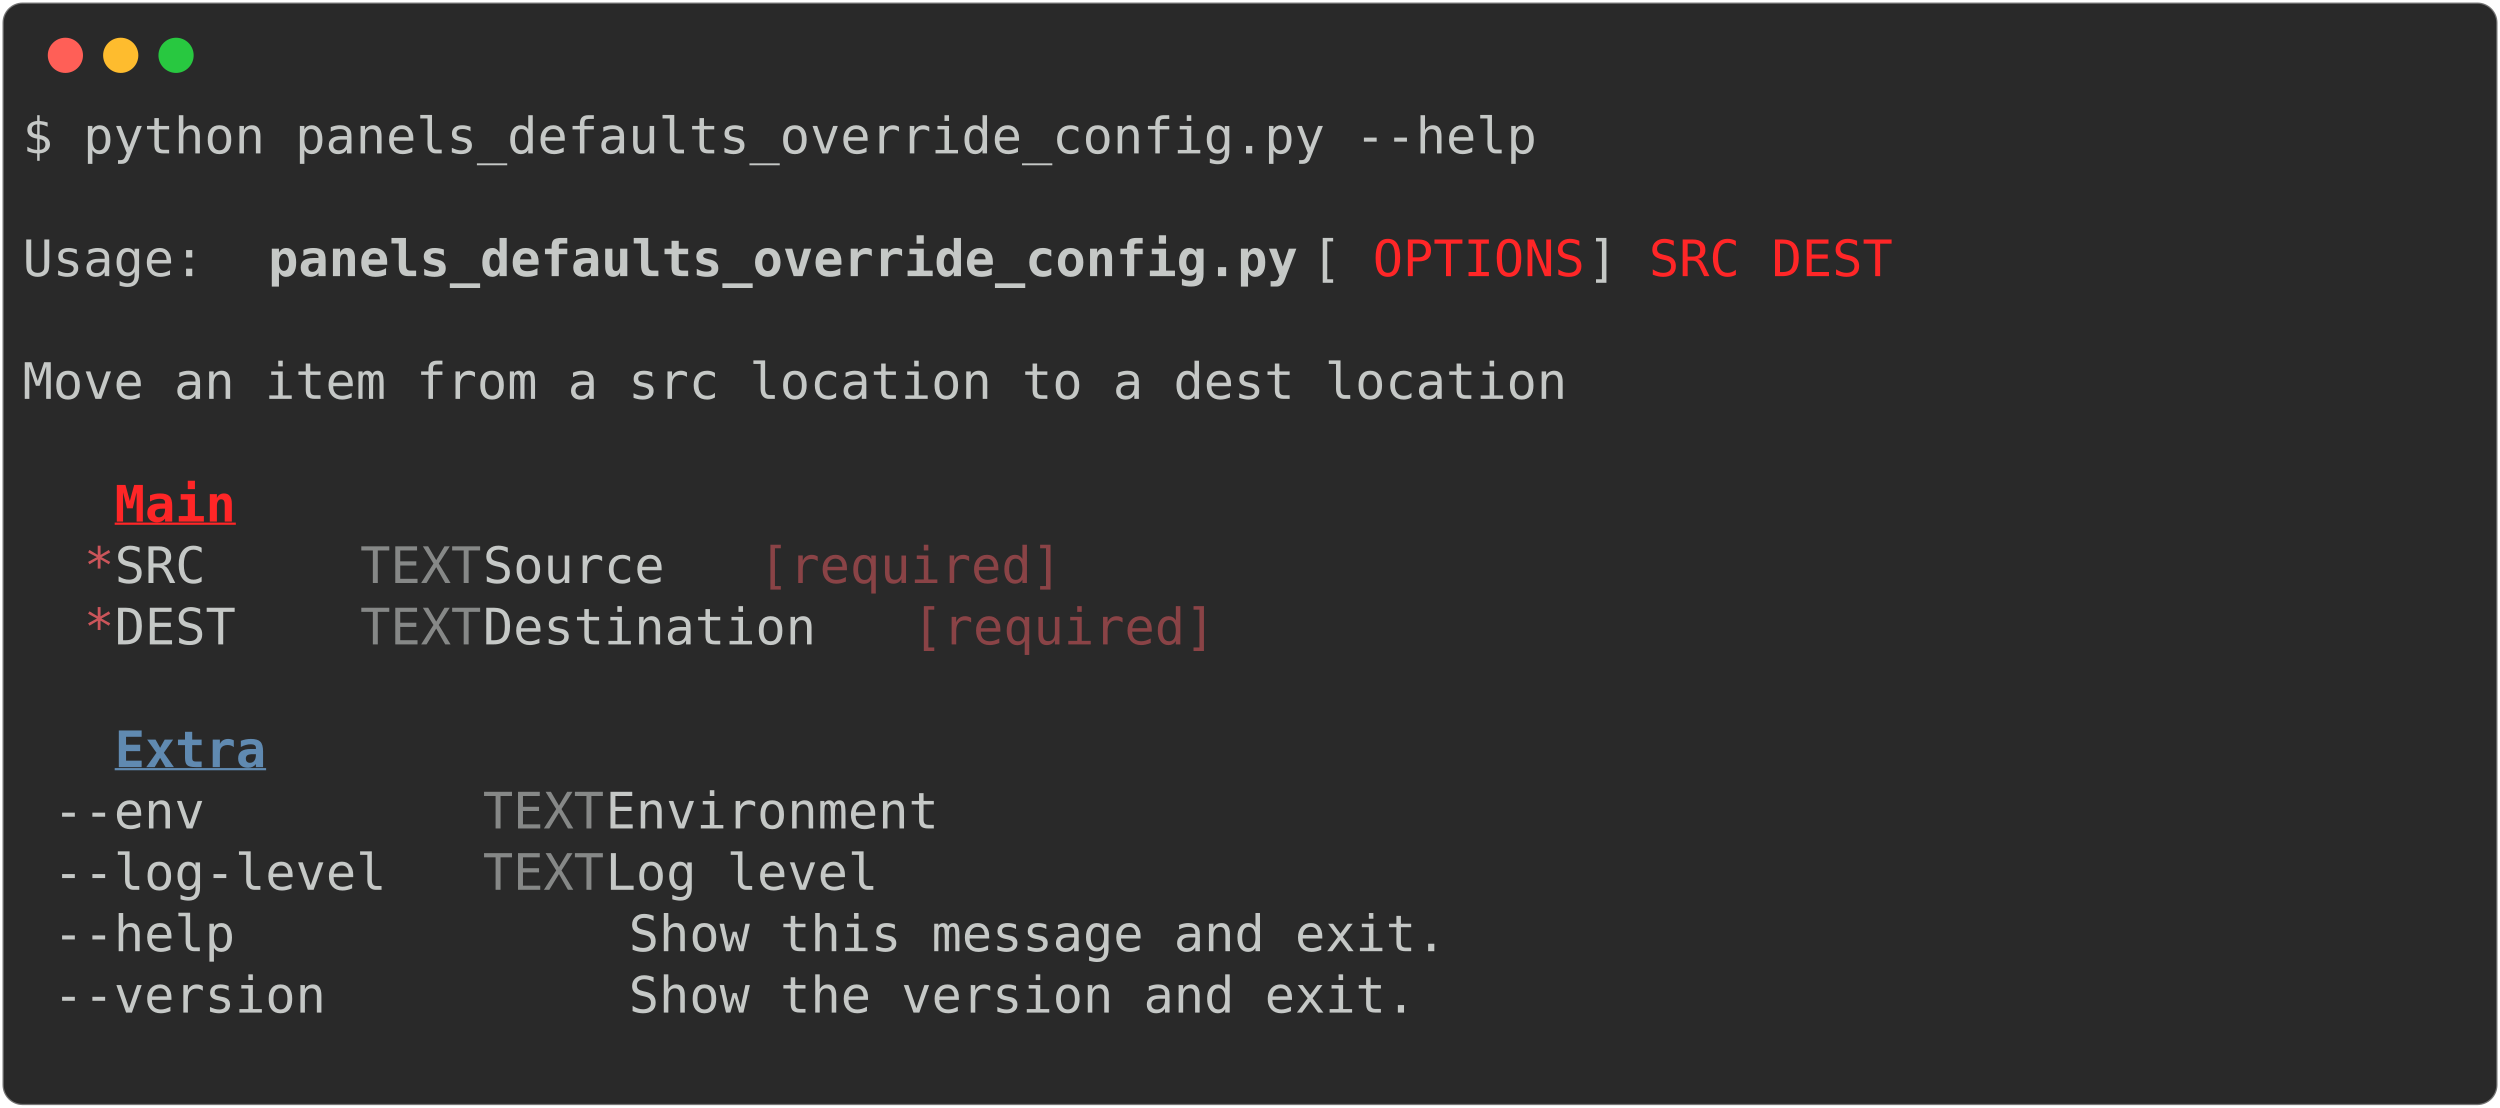
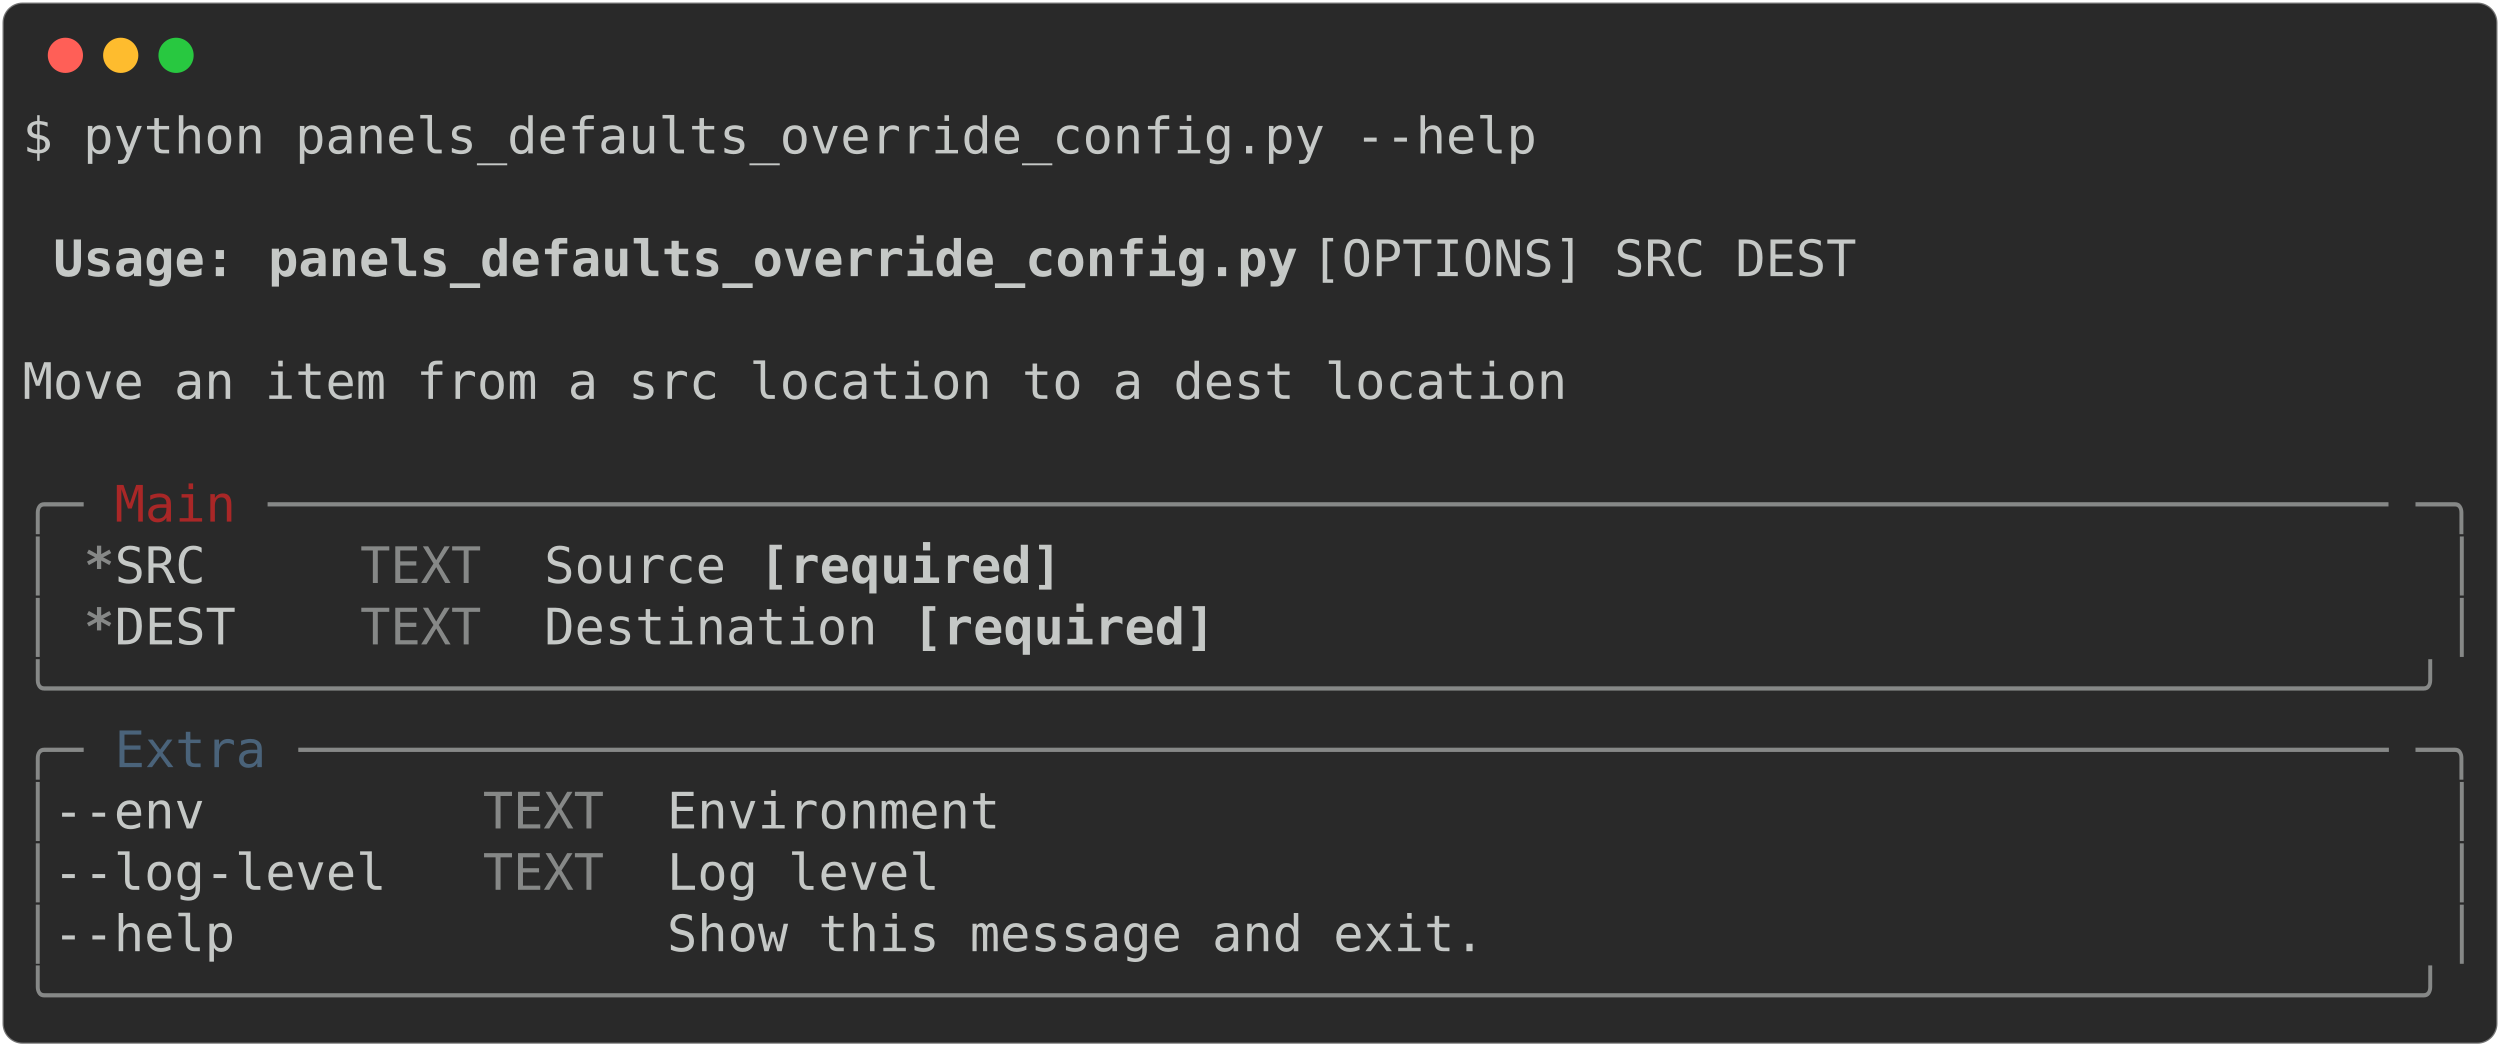
- <svg xmlns="http://www.w3.org/2000/svg" class="rich-terminal" viewBox="0 0 994 440.4">
+ <svg xmlns="http://www.w3.org/2000/svg" class="rich-terminal" viewBox="0 0 994 416.0">
  <style>

    @font-face {
        font-family: "Fira Code";
        src: local("FiraCode-Regular"),
                url("https://cdnjs.cloudflare.com/ajax/libs/firacode/6.2.0/woff2/FiraCode-Regular.woff2") format("woff2"),
                url("https://cdnjs.cloudflare.com/ajax/libs/firacode/6.2.0/woff/FiraCode-Regular.woff") format("woff");
        font-style: normal;
        font-weight: 400;
    }
    @font-face {
        font-family: "Fira Code";
        src: local("FiraCode-Bold"),
                url("https://cdnjs.cloudflare.com/ajax/libs/firacode/6.2.0/woff2/FiraCode-Bold.woff2") format("woff2"),
                url("https://cdnjs.cloudflare.com/ajax/libs/firacode/6.2.0/woff/FiraCode-Bold.woff") format("woff");
        font-style: bold;
        font-weight: 700;
    }

-     .terminal-3081766354-matrix {
+     .terminal-426575252-matrix {
        font-family: Fira Code, monospace;
        font-size: 20px;
        line-height: 24.4px;
        font-variant-east-asian: full-width;
    }

-     .terminal-3081766354-title {
+     .terminal-426575252-title {
        font-size: 18px;
        font-weight: bold;
        font-family: arial;
    }

-     .terminal-3081766354-r1 { fill: #c5c8c6 }
- .terminal-3081766354-r2 { fill: #c5c8c6;font-weight: bold }
- .terminal-3081766354-r3 { fill: #ff2627 }
- .terminal-3081766354-r4 { fill: #ff2627;font-weight: bold;text-decoration: underline; }
- .terminal-3081766354-r5 { fill: #cc555a }
- .terminal-3081766354-r6 { fill: #868887 }
- .terminal-3081766354-r7 { fill: #8a4346 }
- .terminal-3081766354-r8 { fill: #608ab1 }
- .terminal-3081766354-r9 { fill: #608ab1;font-weight: bold;text-decoration: underline; }
+     .terminal-426575252-r1 { fill: #c5c8c6 }
+ .terminal-426575252-r2 { fill: #c5c8c6;font-weight: bold }
+ .terminal-426575252-r3 { fill: #868887 }
+ .terminal-426575252-r4 { fill: #a92727 }
+ .terminal-426575252-r5 { fill: #868887;font-weight: bold }
+ .terminal-426575252-r6 { fill: #4a637a }
    </style>
  <defs>
-     <clipPath id="terminal-3081766354-clip-terminal">
-       <rect x="0" y="0" width="975.0" height="389.4" />
+     <clipPath id="terminal-426575252-clip-terminal">
+       <rect x="0" y="0" width="975.0" height="365.0" />
    </clipPath>
-     <clipPath id="terminal-3081766354-line-0">
+     <clipPath id="terminal-426575252-line-0">
      <rect x="0" y="1.5" width="976" height="24.65" />
    </clipPath>
-     <clipPath id="terminal-3081766354-line-1">
+     <clipPath id="terminal-426575252-line-1">
      <rect x="0" y="25.9" width="976" height="24.65" />
    </clipPath>
-     <clipPath id="terminal-3081766354-line-2">
+     <clipPath id="terminal-426575252-line-2">
      <rect x="0" y="50.3" width="976" height="24.65" />
    </clipPath>
-     <clipPath id="terminal-3081766354-line-3">
+     <clipPath id="terminal-426575252-line-3">
      <rect x="0" y="74.7" width="976" height="24.65" />
    </clipPath>
-     <clipPath id="terminal-3081766354-line-4">
+     <clipPath id="terminal-426575252-line-4">
      <rect x="0" y="99.1" width="976" height="24.65" />
    </clipPath>
-     <clipPath id="terminal-3081766354-line-5">
+     <clipPath id="terminal-426575252-line-5">
      <rect x="0" y="123.5" width="976" height="24.65" />
    </clipPath>
-     <clipPath id="terminal-3081766354-line-6">
+     <clipPath id="terminal-426575252-line-6">
      <rect x="0" y="147.9" width="976" height="24.65" />
    </clipPath>
-     <clipPath id="terminal-3081766354-line-7">
+     <clipPath id="terminal-426575252-line-7">
      <rect x="0" y="172.3" width="976" height="24.65" />
    </clipPath>
-     <clipPath id="terminal-3081766354-line-8">
+     <clipPath id="terminal-426575252-line-8">
      <rect x="0" y="196.7" width="976" height="24.65" />
    </clipPath>
-     <clipPath id="terminal-3081766354-line-9">
+     <clipPath id="terminal-426575252-line-9">
      <rect x="0" y="221.1" width="976" height="24.65" />
    </clipPath>
-     <clipPath id="terminal-3081766354-line-10">
+     <clipPath id="terminal-426575252-line-10">
      <rect x="0" y="245.5" width="976" height="24.65" />
    </clipPath>
-     <clipPath id="terminal-3081766354-line-11">
+     <clipPath id="terminal-426575252-line-11">
      <rect x="0" y="269.9" width="976" height="24.65" />
    </clipPath>
-     <clipPath id="terminal-3081766354-line-12">
+     <clipPath id="terminal-426575252-line-12">
      <rect x="0" y="294.3" width="976" height="24.65" />
    </clipPath>
-     <clipPath id="terminal-3081766354-line-13">
+     <clipPath id="terminal-426575252-line-13">
      <rect x="0" y="318.7" width="976" height="24.65" />
    </clipPath>
-     <clipPath id="terminal-3081766354-line-14">
-       <rect x="0" y="343.1" width="976" height="24.65" />
-     </clipPath>
  </defs>
-   <rect fill="#292929" stroke="rgba(255,255,255,0.35)" stroke-width="1" x="1" y="1" width="992" height="438.4" rx="8" />
+   <rect fill="#292929" stroke="rgba(255,255,255,0.35)" stroke-width="1" x="1" y="1" width="992" height="414" rx="8" />
  <g transform="translate(26,22)">
    <circle cx="0" cy="0" r="7" fill="#ff5f57" />
    <circle cx="22" cy="0" r="7" fill="#febc2e" />
    <circle cx="44" cy="0" r="7" fill="#28c840" />
  </g>
-   <g transform="translate(9, 41)" clip-path="url(#terminal-3081766354-clip-terminal)">
-     <g class="terminal-3081766354-matrix">
-       <text class="terminal-3081766354-r1" x="0" y="20" textLength="610" clip-path="url(#terminal-3081766354-line-0)">$ python panels_defaults_override_config.py --help</text>
-       <text class="terminal-3081766354-r1" x="976" y="20" textLength="12.2" clip-path="url(#terminal-3081766354-line-0)">
+   <g transform="translate(9, 41)" clip-path="url(#terminal-426575252-clip-terminal)">
+     <g class="terminal-426575252-matrix">
+       <text class="terminal-426575252-r1" x="0" y="20" textLength="610" clip-path="url(#terminal-426575252-line-0)">$ python panels_defaults_override_config.py --help</text>
+       <text class="terminal-426575252-r1" x="976" y="20" textLength="12.2" clip-path="url(#terminal-426575252-line-0)">
</text>
-       <text class="terminal-3081766354-r1" x="976" y="44.4" textLength="12.2" clip-path="url(#terminal-3081766354-line-1)">
+       <text class="terminal-426575252-r1" x="976" y="44.4" textLength="12.2" clip-path="url(#terminal-426575252-line-1)">
</text>
-       <text class="terminal-3081766354-r1" x="0" y="68.8" textLength="97.6" clip-path="url(#terminal-3081766354-line-2)"> Usage: </text>
-       <text class="terminal-3081766354-r2" x="97.6" y="68.8" textLength="414.8" clip-path="url(#terminal-3081766354-line-2)">panels_defaults_override_config.py</text>
-       <text class="terminal-3081766354-r1" x="512.4" y="68.8" textLength="24.4" clip-path="url(#terminal-3081766354-line-2)"> [</text>
-       <text class="terminal-3081766354-r3" x="536.8" y="68.8" textLength="85.4" clip-path="url(#terminal-3081766354-line-2)">OPTIONS</text>
-       <text class="terminal-3081766354-r1" x="622.2" y="68.8" textLength="24.4" clip-path="url(#terminal-3081766354-line-2)">] </text>
-       <text class="terminal-3081766354-r3" x="646.6" y="68.8" textLength="36.6" clip-path="url(#terminal-3081766354-line-2)">SRC</text>
-       <text class="terminal-3081766354-r3" x="695.4" y="68.8" textLength="48.8" clip-path="url(#terminal-3081766354-line-2)">DEST</text>
-       <text class="terminal-3081766354-r1" x="976" y="68.8" textLength="12.2" clip-path="url(#terminal-3081766354-line-2)">
+       <text class="terminal-426575252-r2" x="12.2" y="68.8" textLength="73.2" clip-path="url(#terminal-426575252-line-2)">Usage:</text>
+       <text class="terminal-426575252-r2" x="97.6" y="68.8" textLength="414.8" clip-path="url(#terminal-426575252-line-2)">panels_defaults_override_config.py</text>
+       <text class="terminal-426575252-r1" x="512.4" y="68.8" textLength="463.6" clip-path="url(#terminal-426575252-line-2)"> [OPTIONS] SRC DEST                   </text>
+       <text class="terminal-426575252-r1" x="976" y="68.8" textLength="12.2" clip-path="url(#terminal-426575252-line-2)">
</text>
-       <text class="terminal-3081766354-r1" x="976" y="93.2" textLength="12.2" clip-path="url(#terminal-3081766354-line-3)">
+       <text class="terminal-426575252-r1" x="976" y="93.2" textLength="12.2" clip-path="url(#terminal-426575252-line-3)">
</text>
-       <text class="terminal-3081766354-r1" x="0" y="117.6" textLength="976" clip-path="url(#terminal-3081766354-line-4)"> Move an item from a src location to a dest location                            </text>
-       <text class="terminal-3081766354-r1" x="976" y="117.6" textLength="12.2" clip-path="url(#terminal-3081766354-line-4)">
+       <text class="terminal-426575252-r1" x="0" y="117.6" textLength="976" clip-path="url(#terminal-426575252-line-4)"> Move an item from a src location to a dest location                            </text>
+       <text class="terminal-426575252-r1" x="976" y="117.6" textLength="12.2" clip-path="url(#terminal-426575252-line-4)">
</text>
-       <text class="terminal-3081766354-r1" x="976" y="142" textLength="12.2" clip-path="url(#terminal-3081766354-line-5)">
+       <text class="terminal-426575252-r1" x="976" y="142" textLength="12.2" clip-path="url(#terminal-426575252-line-5)">
</text>
-       <text class="terminal-3081766354-r4" x="36.6" y="166.4" textLength="48.8" clip-path="url(#terminal-3081766354-line-6)">Main</text>
-       <text class="terminal-3081766354-r1" x="976" y="166.4" textLength="12.2" clip-path="url(#terminal-3081766354-line-6)">
+       <text class="terminal-426575252-r3" x="0" y="166.4" textLength="24.4" clip-path="url(#terminal-426575252-line-6)">╭─</text>
+       <text class="terminal-426575252-r4" x="36.6" y="166.4" textLength="48.8" clip-path="url(#terminal-426575252-line-6)">Main</text>
+       <text class="terminal-426575252-r3" x="97.6" y="166.4" textLength="854" clip-path="url(#terminal-426575252-line-6)">──────────────────────────────────────────────────────────────────────</text>
+       <text class="terminal-426575252-r3" x="951.6" y="166.4" textLength="24.4" clip-path="url(#terminal-426575252-line-6)">─╮</text>
+       <text class="terminal-426575252-r1" x="976" y="166.4" textLength="12.2" clip-path="url(#terminal-426575252-line-6)">
</text>
-       <text class="terminal-3081766354-r5" x="24.4" y="190.8" textLength="12.2" clip-path="url(#terminal-3081766354-line-7)">*</text>
-       <text class="terminal-3081766354-r1" x="36.6" y="190.8" textLength="97.6" clip-path="url(#terminal-3081766354-line-7)">  SRC   </text>
-       <text class="terminal-3081766354-r6" x="134.2" y="190.8" textLength="48.8" clip-path="url(#terminal-3081766354-line-7)">TEXT</text>
-       <text class="terminal-3081766354-r1" x="183" y="190.8" textLength="109.8" clip-path="url(#terminal-3081766354-line-7)">  Source </text>
-       <text class="terminal-3081766354-r7" x="292.8" y="190.8" textLength="122" clip-path="url(#terminal-3081766354-line-7)">[required]</text>
-       <text class="terminal-3081766354-r1" x="976" y="190.8" textLength="12.2" clip-path="url(#terminal-3081766354-line-7)">
+       <text class="terminal-426575252-r3" x="0" y="190.8" textLength="12.2" clip-path="url(#terminal-426575252-line-7)">│</text>
+       <text class="terminal-426575252-r5" x="24.4" y="190.8" textLength="12.2" clip-path="url(#terminal-426575252-line-7)">*</text>
+       <text class="terminal-426575252-r1" x="36.6" y="190.8" textLength="97.6" clip-path="url(#terminal-426575252-line-7)">  SRC   </text>
+       <text class="terminal-426575252-r3" x="134.2" y="190.8" textLength="48.8" clip-path="url(#terminal-426575252-line-7)">TEXT</text>
+       <text class="terminal-426575252-r1" x="207.4" y="190.8" textLength="73.2" clip-path="url(#terminal-426575252-line-7)">Source</text>
+       <text class="terminal-426575252-r2" x="292.8" y="190.8" textLength="122" clip-path="url(#terminal-426575252-line-7)">[required]</text>
+       <text class="terminal-426575252-r3" x="963.8" y="190.8" textLength="12.2" clip-path="url(#terminal-426575252-line-7)">│</text>
+       <text class="terminal-426575252-r1" x="976" y="190.8" textLength="12.2" clip-path="url(#terminal-426575252-line-7)">
</text>
-       <text class="terminal-3081766354-r5" x="24.4" y="215.2" textLength="12.2" clip-path="url(#terminal-3081766354-line-8)">*</text>
-       <text class="terminal-3081766354-r1" x="36.6" y="215.2" textLength="97.6" clip-path="url(#terminal-3081766354-line-8)">  DEST  </text>
-       <text class="terminal-3081766354-r6" x="134.2" y="215.2" textLength="48.8" clip-path="url(#terminal-3081766354-line-8)">TEXT</text>
-       <text class="terminal-3081766354-r1" x="183" y="215.2" textLength="170.8" clip-path="url(#terminal-3081766354-line-8)">  Destination </text>
-       <text class="terminal-3081766354-r7" x="353.8" y="215.2" textLength="122" clip-path="url(#terminal-3081766354-line-8)">[required]</text>
-       <text class="terminal-3081766354-r1" x="976" y="215.2" textLength="12.2" clip-path="url(#terminal-3081766354-line-8)">
+       <text class="terminal-426575252-r3" x="0" y="215.2" textLength="12.2" clip-path="url(#terminal-426575252-line-8)">│</text>
+       <text class="terminal-426575252-r5" x="24.4" y="215.2" textLength="12.2" clip-path="url(#terminal-426575252-line-8)">*</text>
+       <text class="terminal-426575252-r1" x="36.6" y="215.2" textLength="97.6" clip-path="url(#terminal-426575252-line-8)">  DEST  </text>
+       <text class="terminal-426575252-r3" x="134.2" y="215.2" textLength="48.8" clip-path="url(#terminal-426575252-line-8)">TEXT</text>
+       <text class="terminal-426575252-r1" x="207.4" y="215.2" textLength="134.2" clip-path="url(#terminal-426575252-line-8)">Destination</text>
+       <text class="terminal-426575252-r2" x="353.8" y="215.2" textLength="122" clip-path="url(#terminal-426575252-line-8)">[required]</text>
+       <text class="terminal-426575252-r3" x="963.8" y="215.2" textLength="12.2" clip-path="url(#terminal-426575252-line-8)">│</text>
+       <text class="terminal-426575252-r1" x="976" y="215.2" textLength="12.2" clip-path="url(#terminal-426575252-line-8)">
</text>
-       <text class="terminal-3081766354-r1" x="976" y="239.6" textLength="12.2" clip-path="url(#terminal-3081766354-line-9)">
+       <text class="terminal-426575252-r3" x="0" y="239.6" textLength="976" clip-path="url(#terminal-426575252-line-9)">╰──────────────────────────────────────────────────────────────────────────────╯</text>
+       <text class="terminal-426575252-r1" x="976" y="239.6" textLength="12.2" clip-path="url(#terminal-426575252-line-9)">
</text>
-       <text class="terminal-3081766354-r9" x="36.6" y="264" textLength="61" clip-path="url(#terminal-3081766354-line-10)">Extra</text>
-       <text class="terminal-3081766354-r1" x="976" y="264" textLength="12.2" clip-path="url(#terminal-3081766354-line-10)">
+       <text class="terminal-426575252-r3" x="0" y="264" textLength="24.4" clip-path="url(#terminal-426575252-line-10)">╭─</text>
+       <text class="terminal-426575252-r6" x="36.6" y="264" textLength="61" clip-path="url(#terminal-426575252-line-10)">Extra</text>
+       <text class="terminal-426575252-r3" x="109.8" y="264" textLength="841.8" clip-path="url(#terminal-426575252-line-10)">─────────────────────────────────────────────────────────────────────</text>
+       <text class="terminal-426575252-r3" x="951.6" y="264" textLength="24.4" clip-path="url(#terminal-426575252-line-10)">─╮</text>
+       <text class="terminal-426575252-r1" x="976" y="264" textLength="12.2" clip-path="url(#terminal-426575252-line-10)">
</text>
-       <text class="terminal-3081766354-r1" x="12.2" y="288.4" textLength="170.8" clip-path="url(#terminal-3081766354-line-11)"> --env        </text>
-       <text class="terminal-3081766354-r6" x="183" y="288.4" textLength="48.8" clip-path="url(#terminal-3081766354-line-11)">TEXT</text>
-       <text class="terminal-3081766354-r1" x="231.8" y="288.4" textLength="732" clip-path="url(#terminal-3081766354-line-11)">  Environment                                               </text>
-       <text class="terminal-3081766354-r1" x="976" y="288.4" textLength="12.2" clip-path="url(#terminal-3081766354-line-11)">
+       <text class="terminal-426575252-r3" x="0" y="288.4" textLength="12.2" clip-path="url(#terminal-426575252-line-11)">│</text>
+       <text class="terminal-426575252-r1" x="12.2" y="288.4" textLength="170.8" clip-path="url(#terminal-426575252-line-11)"> --env        </text>
+       <text class="terminal-426575252-r3" x="183" y="288.4" textLength="48.8" clip-path="url(#terminal-426575252-line-11)">TEXT</text>
+       <text class="terminal-426575252-r1" x="256.2" y="288.4" textLength="134.2" clip-path="url(#terminal-426575252-line-11)">Environment</text>
+       <text class="terminal-426575252-r3" x="963.8" y="288.4" textLength="12.2" clip-path="url(#terminal-426575252-line-11)">│</text>
+       <text class="terminal-426575252-r1" x="976" y="288.4" textLength="12.2" clip-path="url(#terminal-426575252-line-11)">
</text>
-       <text class="terminal-3081766354-r1" x="12.2" y="312.8" textLength="170.8" clip-path="url(#terminal-3081766354-line-12)"> --log-level  </text>
-       <text class="terminal-3081766354-r6" x="183" y="312.8" textLength="48.8" clip-path="url(#terminal-3081766354-line-12)">TEXT</text>
-       <text class="terminal-3081766354-r1" x="231.8" y="312.8" textLength="732" clip-path="url(#terminal-3081766354-line-12)">  Log level                                                 </text>
-       <text class="terminal-3081766354-r1" x="976" y="312.8" textLength="12.2" clip-path="url(#terminal-3081766354-line-12)">
+       <text class="terminal-426575252-r3" x="0" y="312.8" textLength="12.2" clip-path="url(#terminal-426575252-line-12)">│</text>
+       <text class="terminal-426575252-r1" x="12.2" y="312.8" textLength="170.8" clip-path="url(#terminal-426575252-line-12)"> --log-level  </text>
+       <text class="terminal-426575252-r3" x="183" y="312.8" textLength="48.8" clip-path="url(#terminal-426575252-line-12)">TEXT</text>
+       <text class="terminal-426575252-r1" x="256.2" y="312.8" textLength="109.8" clip-path="url(#terminal-426575252-line-12)">Log level</text>
+       <text class="terminal-426575252-r3" x="963.8" y="312.8" textLength="12.2" clip-path="url(#terminal-426575252-line-12)">│</text>
+       <text class="terminal-426575252-r1" x="976" y="312.8" textLength="12.2" clip-path="url(#terminal-426575252-line-12)">
</text>
-       <text class="terminal-3081766354-r1" x="12.2" y="337.2" textLength="951.6" clip-path="url(#terminal-3081766354-line-13)"> --help             Show this message and exit.                               </text>
-       <text class="terminal-3081766354-r1" x="976" y="337.2" textLength="12.2" clip-path="url(#terminal-3081766354-line-13)">
+       <text class="terminal-426575252-r3" x="0" y="337.2" textLength="12.2" clip-path="url(#terminal-426575252-line-13)">│</text>
+       <text class="terminal-426575252-r1" x="12.2" y="337.2" textLength="244" clip-path="url(#terminal-426575252-line-13)"> --help             </text>
+       <text class="terminal-426575252-r1" x="256.2" y="337.2" textLength="329.4" clip-path="url(#terminal-426575252-line-13)">Show this message and exit.</text>
+       <text class="terminal-426575252-r3" x="963.8" y="337.2" textLength="12.2" clip-path="url(#terminal-426575252-line-13)">│</text>
+       <text class="terminal-426575252-r1" x="976" y="337.2" textLength="12.2" clip-path="url(#terminal-426575252-line-13)">
</text>
-       <text class="terminal-3081766354-r1" x="12.2" y="361.6" textLength="951.6" clip-path="url(#terminal-3081766354-line-14)"> --version          Show the version and exit.                                </text>
-       <text class="terminal-3081766354-r1" x="976" y="361.6" textLength="12.2" clip-path="url(#terminal-3081766354-line-14)">
- </text>
-       <text class="terminal-3081766354-r1" x="976" y="386" textLength="12.2" clip-path="url(#terminal-3081766354-line-15)">
+       <text class="terminal-426575252-r3" x="0" y="361.6" textLength="976" clip-path="url(#terminal-426575252-line-14)">╰──────────────────────────────────────────────────────────────────────────────╯</text>
+       <text class="terminal-426575252-r1" x="976" y="361.6" textLength="12.2" clip-path="url(#terminal-426575252-line-14)">
</text>
    </g>
  </g>
</svg>
